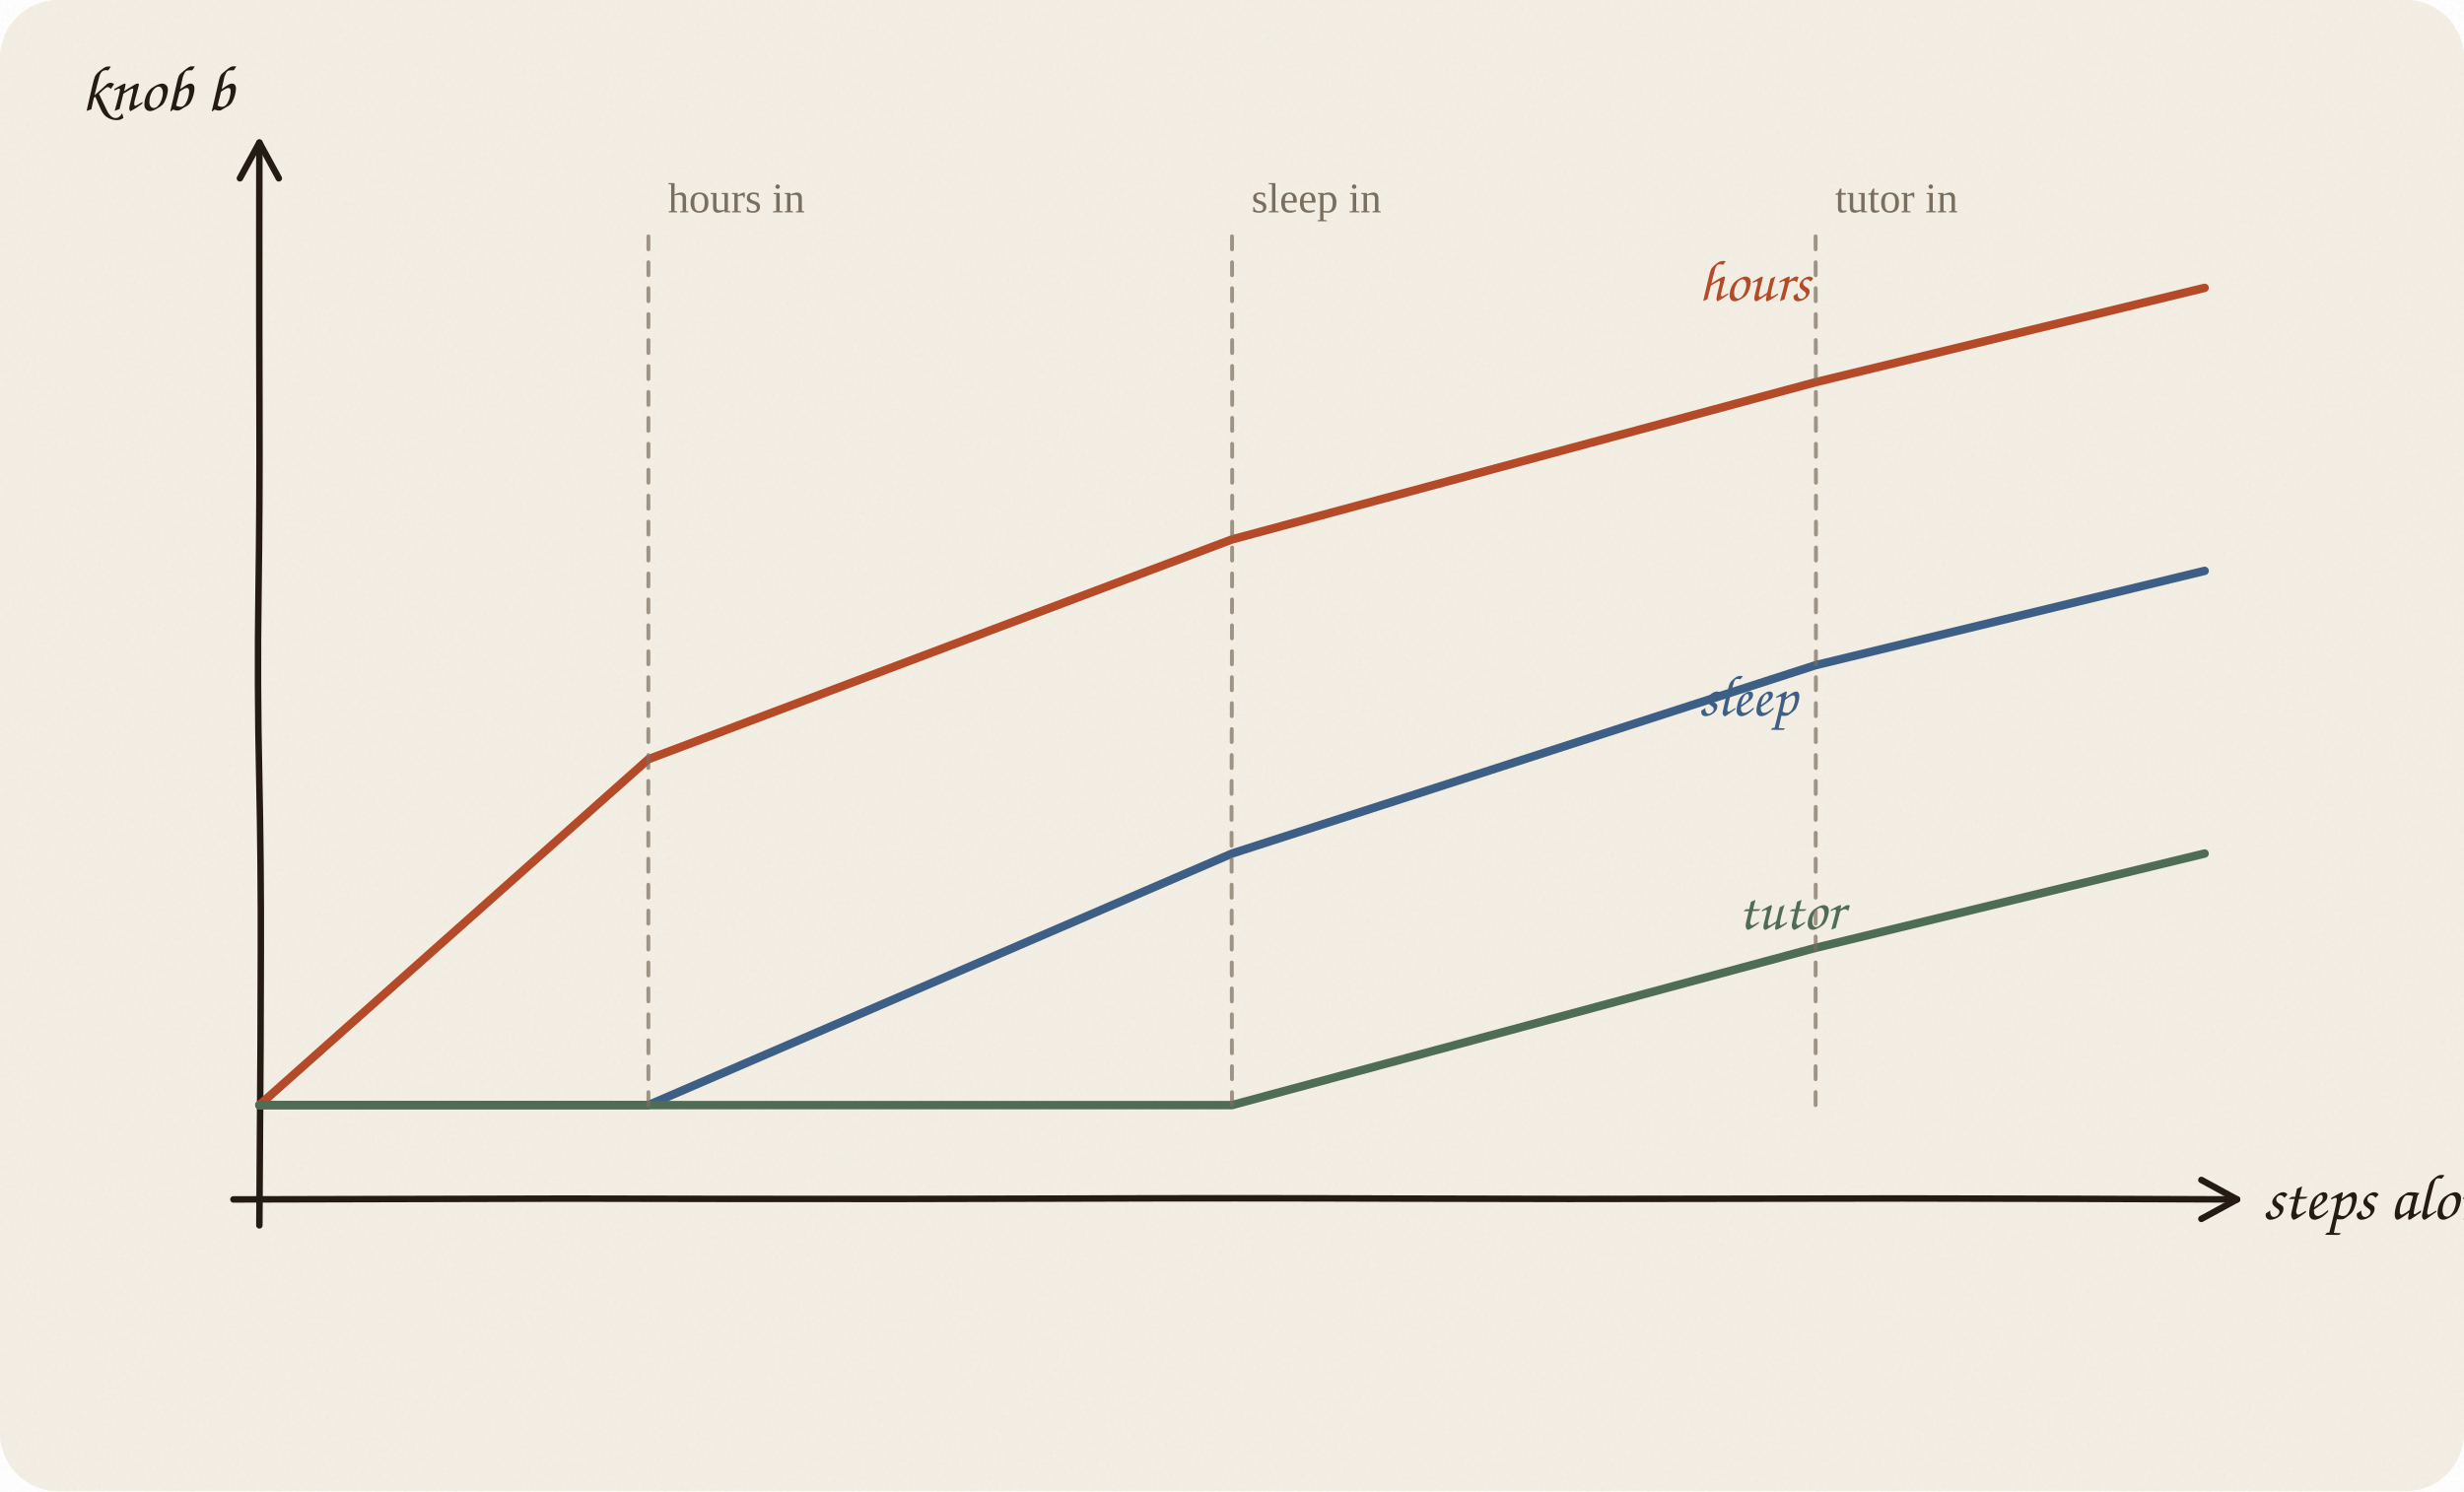
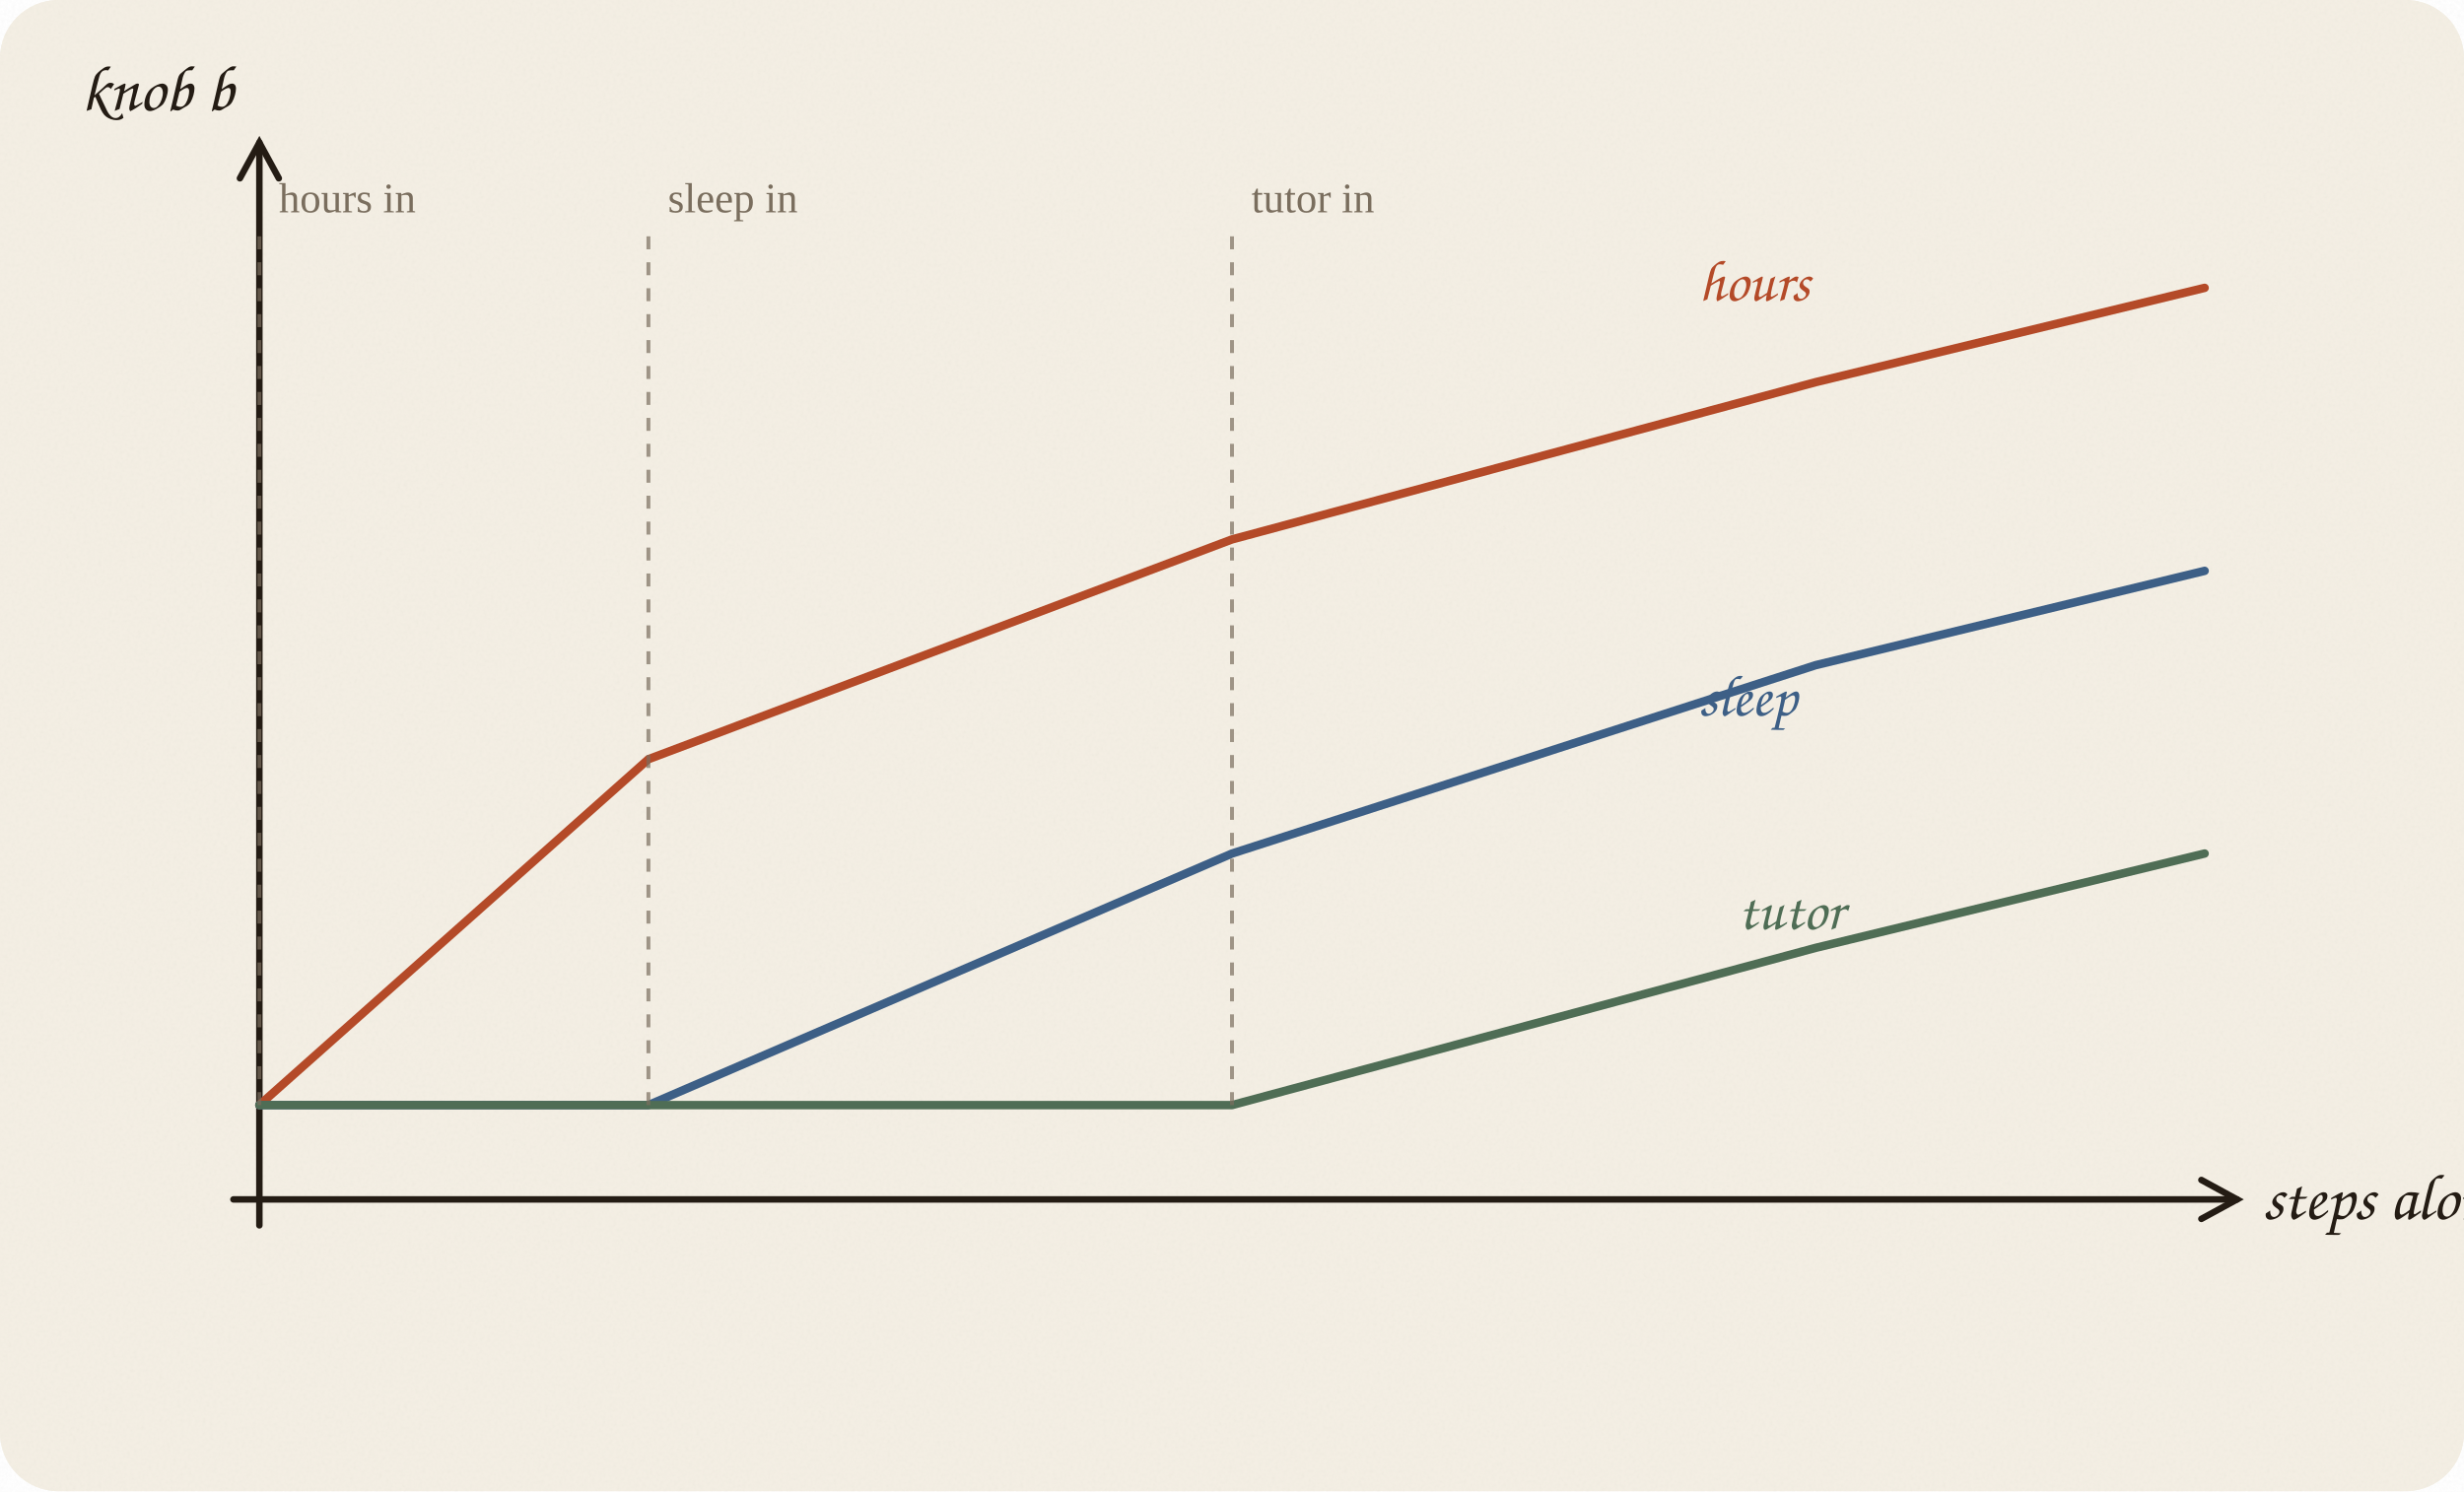
- <svg xmlns="http://www.w3.org/2000/svg" viewBox="0 0 760 460" width="760" height="460" role="img" aria-label="LARS coefficient path">
+ <svg xmlns="http://www.w3.org/2000/svg" viewBox="0 0 760 460" width="760" height="460" role="img" aria-label="LARS coefficient path; joins sit where a knob leaves zero">
  <defs>
    <filter id="grain" x="0" y="0" width="100%" height="100%">
      <feTurbulence type="fractalNoise" baseFrequency="0.9" numOctaves="2" stitchTiles="stitch" result="n" />
      <feColorMatrix type="saturate" values="0" />
      <feComponentTransfer>
        <feFuncA type="linear" slope="0.07" />
      </feComponentTransfer>
      <feBlend in="SourceGraphic" mode="multiply" />
    </filter>
  </defs>
  <rect width="760" height="460" rx="18" ry="18" fill="#f4efe4" />
  <rect width="760" height="460" rx="18" ry="18" fill="#f4efe4" filter="url(#grain)" opacity="0.9" />
-   <path d="M 80.00,378.00 L 80.36,322.33 Q 80.36,322.33 80.45,294.50 Q 80.54,266.67 79.94,238.83 Q 79.33,211.00 79.73,183.17 Q 80.13,155.33 80.03,127.50 Q 79.94,99.67 79.97,71.83 L 80.00,44.00" fill="none" stroke="#241c14" stroke-width="2.0" stroke-linecap="round" stroke-linejoin="round" opacity="1" />
-   <path d="M 72.00,370.00 L 175.00,369.75 Q 175.00,369.75 226.50,369.84 Q 278.00,369.92 329.50,369.74 Q 381.00,369.55 432.50,369.75 Q 484.00,369.94 535.50,369.78 Q 587.00,369.62 638.50,369.81 L 690.00,370.00" fill="none" stroke="#241c14" stroke-width="2.0" stroke-linecap="round" stroke-linejoin="round" opacity="1" />
-   <path d="M 679.0,364.0 L 690.0,370.0 L 679.0,376.0" fill="none" stroke="#241c14" stroke-width="2.0" stroke-linecap="round" stroke-linejoin="round" opacity="1" />
-   <path d="M 74.0,55.0 L 80.0,44.0 L 86.0,55.0" fill="none" stroke="#241c14" stroke-width="2.0" stroke-linecap="round" stroke-linejoin="round" opacity="1" />
-   <text x="698.0" y="376.0" font-family="Bradley Hand, Apple Chancery, Segoe Script, Comic Sans MS, cursive" font-size="20" fill="#241c14" text-anchor="start" font-style="normal" font-weight="normal">steps along the path  →</text>
-   <text x="72.0" y="34.0" font-family="Bradley Hand, Apple Chancery, Segoe Script, Comic Sans MS, cursive" font-size="20" fill="#241c14" text-anchor="end" font-style="normal" font-weight="normal">knob b</text>
-   <path d="M 80.0,340.9 L 200.0,234.2 L 380.0,166.4 L 560.0,117.9 L 680.0,88.8" fill="none" stroke="#b44a28" stroke-width="2.6" stroke-linecap="round" stroke-linejoin="round" opacity="1" />
-   <text x="524.0" y="92.7" font-family="Bradley Hand, Apple Chancery, Segoe Script, Comic Sans MS, cursive" font-size="18" fill="#b44a28" text-anchor="start" font-style="normal" font-weight="normal">hours</text>
-   <path d="M 80.0,340.9 L 200.0,340.9 L 200.0,340.9 L 380.0,263.3 L 560.0,205.2 L 680.0,176.1" fill="none" stroke="#3d5f86" stroke-width="2.6" stroke-linecap="round" stroke-linejoin="round" opacity="1" />
-   <text x="524.0" y="220.7" font-family="Bradley Hand, Apple Chancery, Segoe Script, Comic Sans MS, cursive" font-size="18" fill="#3d5f86" text-anchor="start" font-style="normal" font-weight="normal">sleep</text>
-   <path d="M 80.0,340.9 L 380.0,340.9 L 380.0,340.9 L 560.0,292.4 L 680.0,263.3" fill="none" stroke="#4f6d55" stroke-width="2.6" stroke-linecap="round" stroke-linejoin="round" opacity="1" />
-   <text x="536.0" y="286.6" font-family="Bradley Hand, Apple Chancery, Segoe Script, Comic Sans MS, cursive" font-size="18" fill="#4f6d55" text-anchor="start" font-style="normal" font-weight="normal">tutor</text>
-   <path d="M 200.00,340.91 L 199.97,250.40 Q 199.97,250.40 199.99,205.15 Q 200.00,159.90 200.00,114.65 L 200.00,69.39" fill="none" stroke="#7a6e5e" stroke-width="1.2" stroke-linecap="round" stroke-linejoin="round" opacity="0.7" stroke-dasharray="4 4" />
-   <text x="206.0" y="65.5" font-family="Georgia, Times New Roman, serif" font-size="13" fill="#7a6e5e" text-anchor="start" font-style="normal" font-weight="normal">hours in</text>
-   <path d="M 380.00,340.91 L 379.85,250.40 Q 379.85,250.40 379.97,205.15 Q 380.10,159.90 380.05,114.65 L 380.00,69.39" fill="none" stroke="#7a6e5e" stroke-width="1.2" stroke-linecap="round" stroke-linejoin="round" opacity="0.7" stroke-dasharray="4 4" />
-   <text x="386.0" y="65.5" font-family="Georgia, Times New Roman, serif" font-size="13" fill="#7a6e5e" text-anchor="start" font-style="normal" font-weight="normal">sleep in</text>
-   <path d="M 560.00,340.91 L 560.04,250.40 Q 560.04,250.40 560.10,205.15 Q 560.16,159.90 560.08,114.65 L 560.00,69.39" fill="none" stroke="#7a6e5e" stroke-width="1.2" stroke-linecap="round" stroke-linejoin="round" opacity="0.7" stroke-dasharray="4 4" />
-   <text x="566.0" y="65.5" font-family="Georgia, Times New Roman, serif" font-size="13" fill="#7a6e5e" text-anchor="start" font-style="normal" font-weight="normal">tutor in</text>
+   <path d="M 80.00,378.00 L 80.00,44.00" fill="none" stroke="#241c14" stroke-width="2.0" stroke-linecap="round" />
+   <path d="M 72.00,370.00 L 690.00,370.00" fill="none" stroke="#241c14" stroke-width="2.0" stroke-linecap="round" />
+   <path d="M 679.0,364.0 L 690.0,370.0 L 679.0,376.0" fill="none" stroke="#241c14" stroke-width="2.0" stroke-linecap="round" />
+   <path d="M 74.0,55.0 L 80.0,44.0 L 86.0,55.0" fill="none" stroke="#241c14" stroke-width="2.0" stroke-linecap="round" />
+   <text x="698.0" y="376.0" font-family="Bradley Hand, Apple Chancery, Segoe Script, Comic Sans MS, cursive" font-size="20" fill="#241c14">steps along the path  →</text>
+   <text x="72.0" y="34.0" font-family="Bradley Hand, Apple Chancery, Segoe Script, Comic Sans MS, cursive" font-size="20" fill="#241c14" text-anchor="end">knob b</text>
+   <path d="M 80.0,340.9 L 200.0,234.2 L 380.0,166.4 L 560.0,117.9 L 680.0,88.8" fill="none" stroke="#b44a28" stroke-width="2.6" stroke-linecap="round" stroke-linejoin="round" />
+   <text x="524.0" y="92.7" font-family="Bradley Hand, Apple Chancery, Segoe Script, Comic Sans MS, cursive" font-size="18" fill="#b44a28">hours</text>
+   <path d="M 80.0,340.9 L 200.0,340.9 L 380.0,263.3 L 560.0,205.2 L 680.0,176.1" fill="none" stroke="#3d5f86" stroke-width="2.6" stroke-linecap="round" stroke-linejoin="round" />
+   <text x="524.0" y="220.7" font-family="Bradley Hand, Apple Chancery, Segoe Script, Comic Sans MS, cursive" font-size="18" fill="#3d5f86">sleep</text>
+   <path d="M 80.0,340.9 L 380.0,340.9 L 560.0,292.4 L 680.0,263.3" fill="none" stroke="#4f6d55" stroke-width="2.6" stroke-linecap="round" stroke-linejoin="round" />
+   <text x="536.0" y="286.6" font-family="Bradley Hand, Apple Chancery, Segoe Script, Comic Sans MS, cursive" font-size="18" fill="#4f6d55">tutor</text>
+   <path d="M 80.00,340.91 L 80.00,69.39" fill="none" stroke="#7a6e5e" stroke-width="1.2" stroke-dasharray="4 4" opacity="0.7" />
+   <text x="86.0" y="65.5" font-family="Georgia, Times New Roman, serif" font-size="13" fill="#7a6e5e">hours in</text>
+   <path d="M 200.00,340.91 L 200.00,69.39" fill="none" stroke="#7a6e5e" stroke-width="1.2" stroke-dasharray="4 4" opacity="0.7" />
+   <text x="206.0" y="65.5" font-family="Georgia, Times New Roman, serif" font-size="13" fill="#7a6e5e">sleep in</text>
+   <path d="M 380.00,340.91 L 380.00,69.39" fill="none" stroke="#7a6e5e" stroke-width="1.2" stroke-dasharray="4 4" opacity="0.7" />
+   <text x="386.0" y="65.5" font-family="Georgia, Times New Roman, serif" font-size="13" fill="#7a6e5e">tutor in</text>
</svg>
